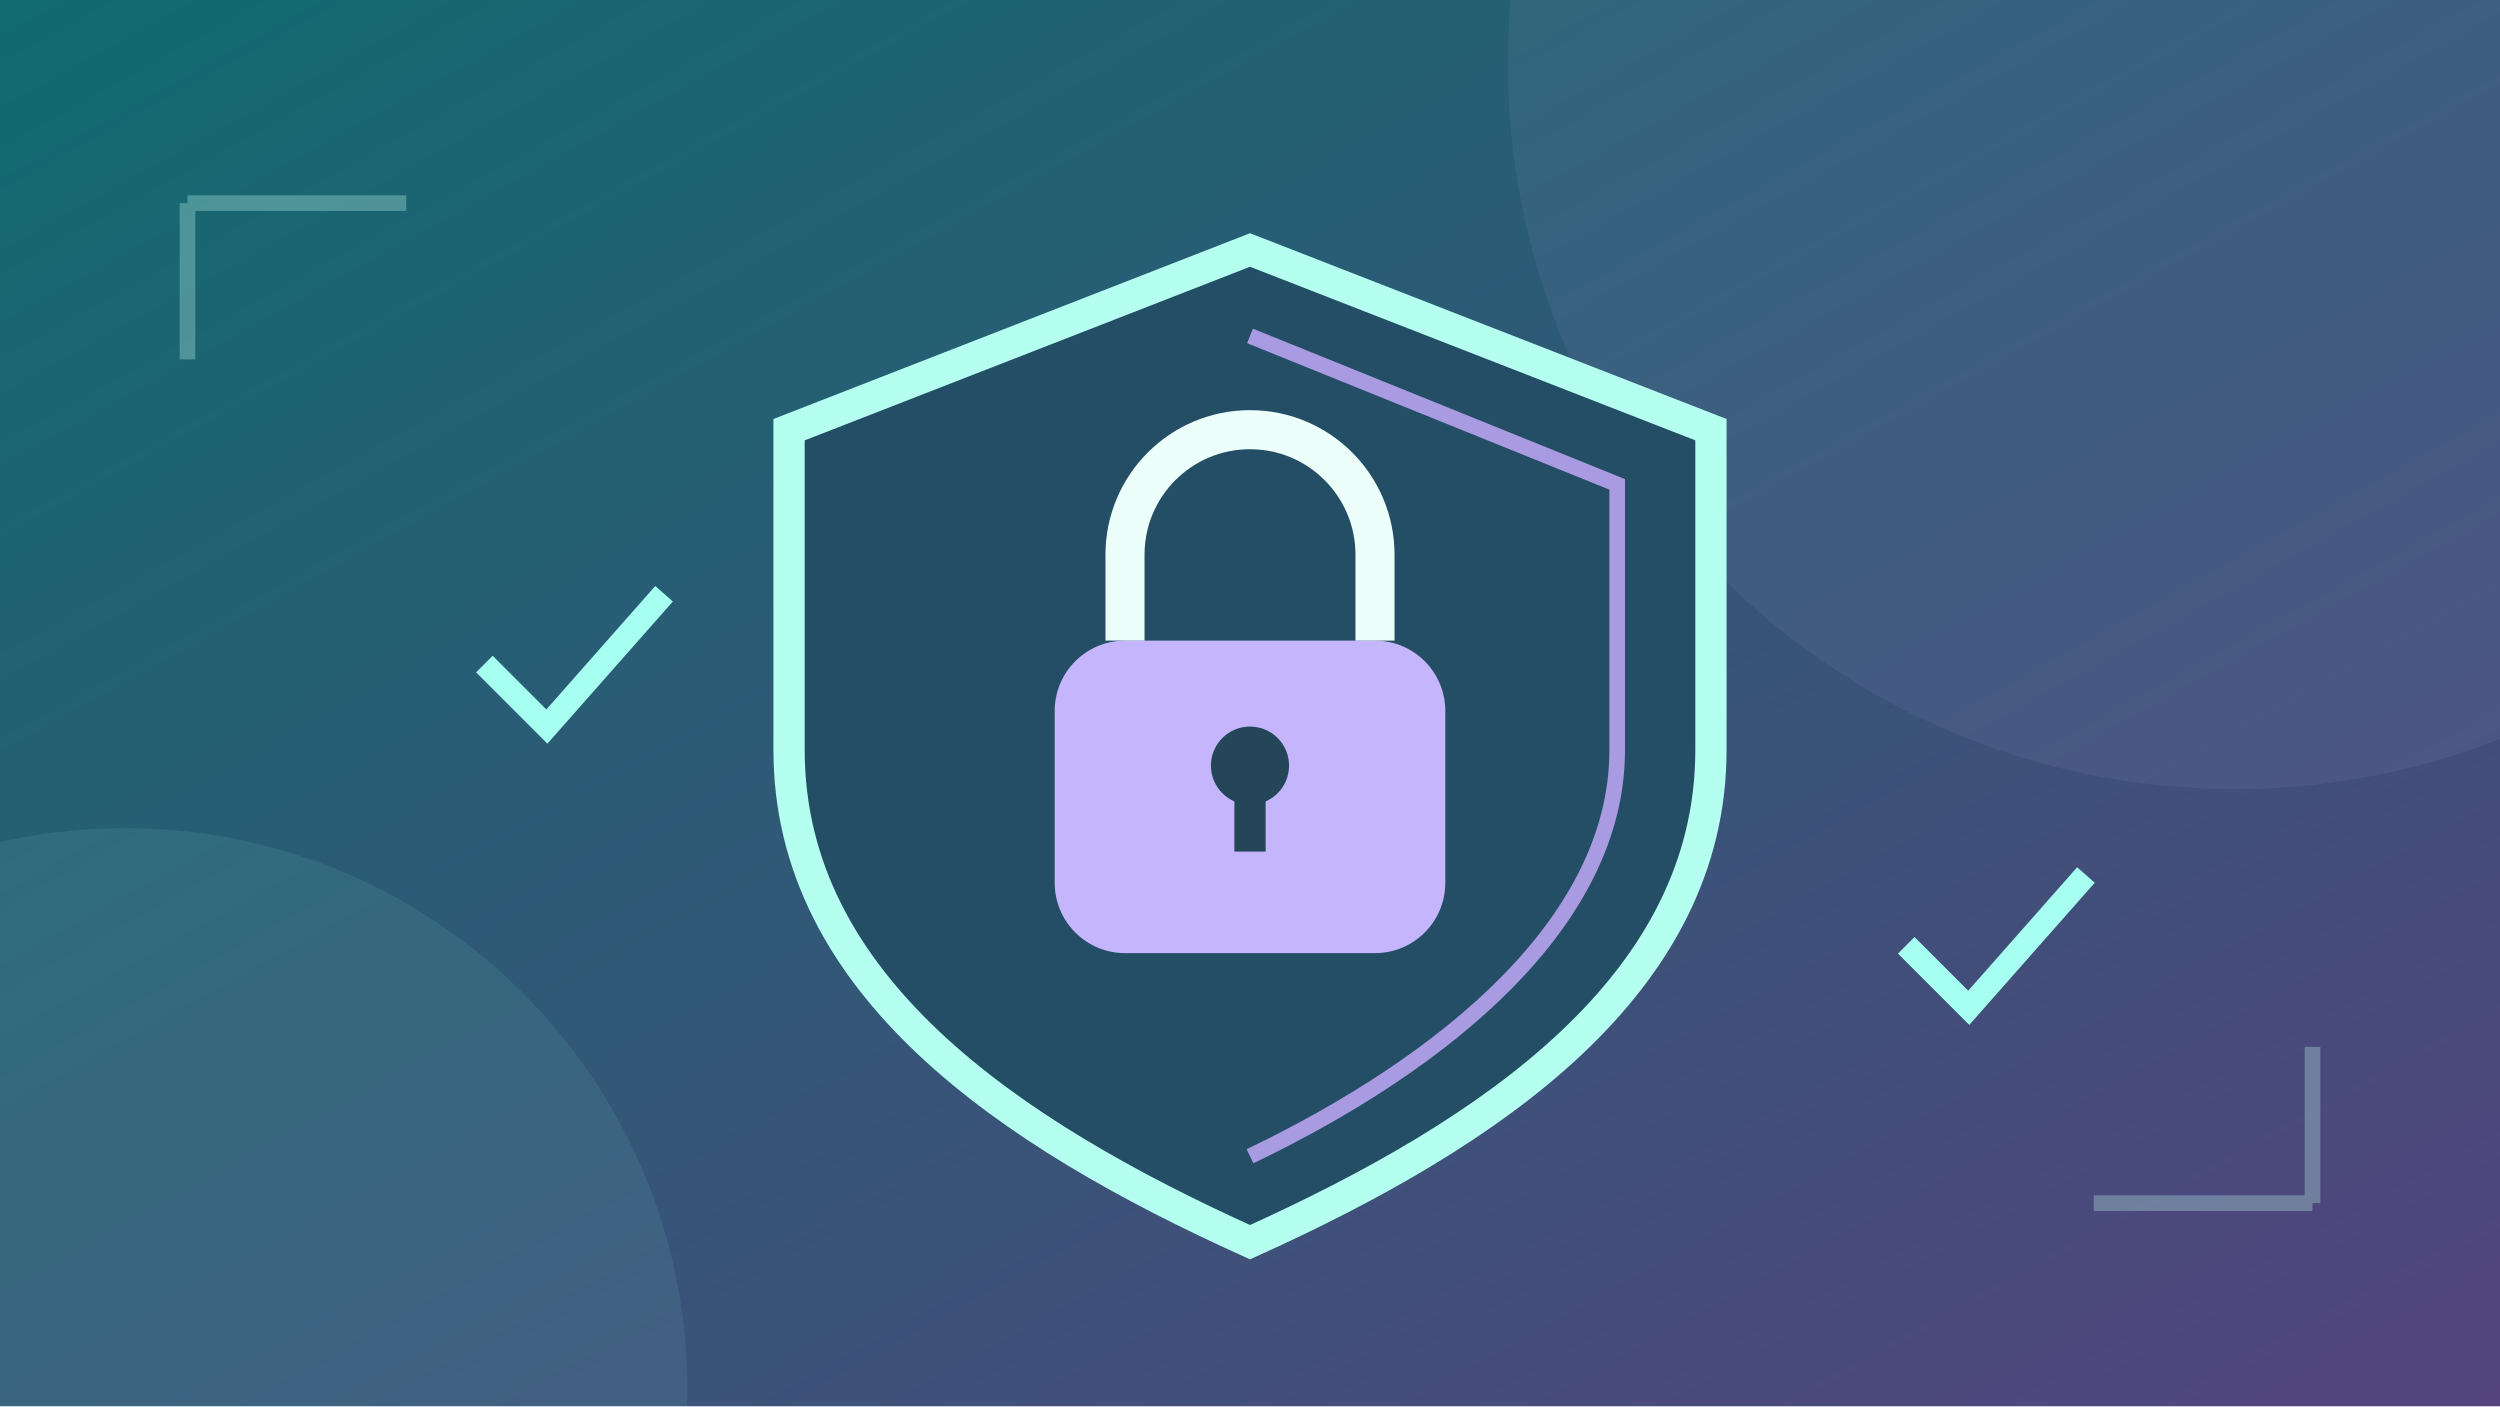
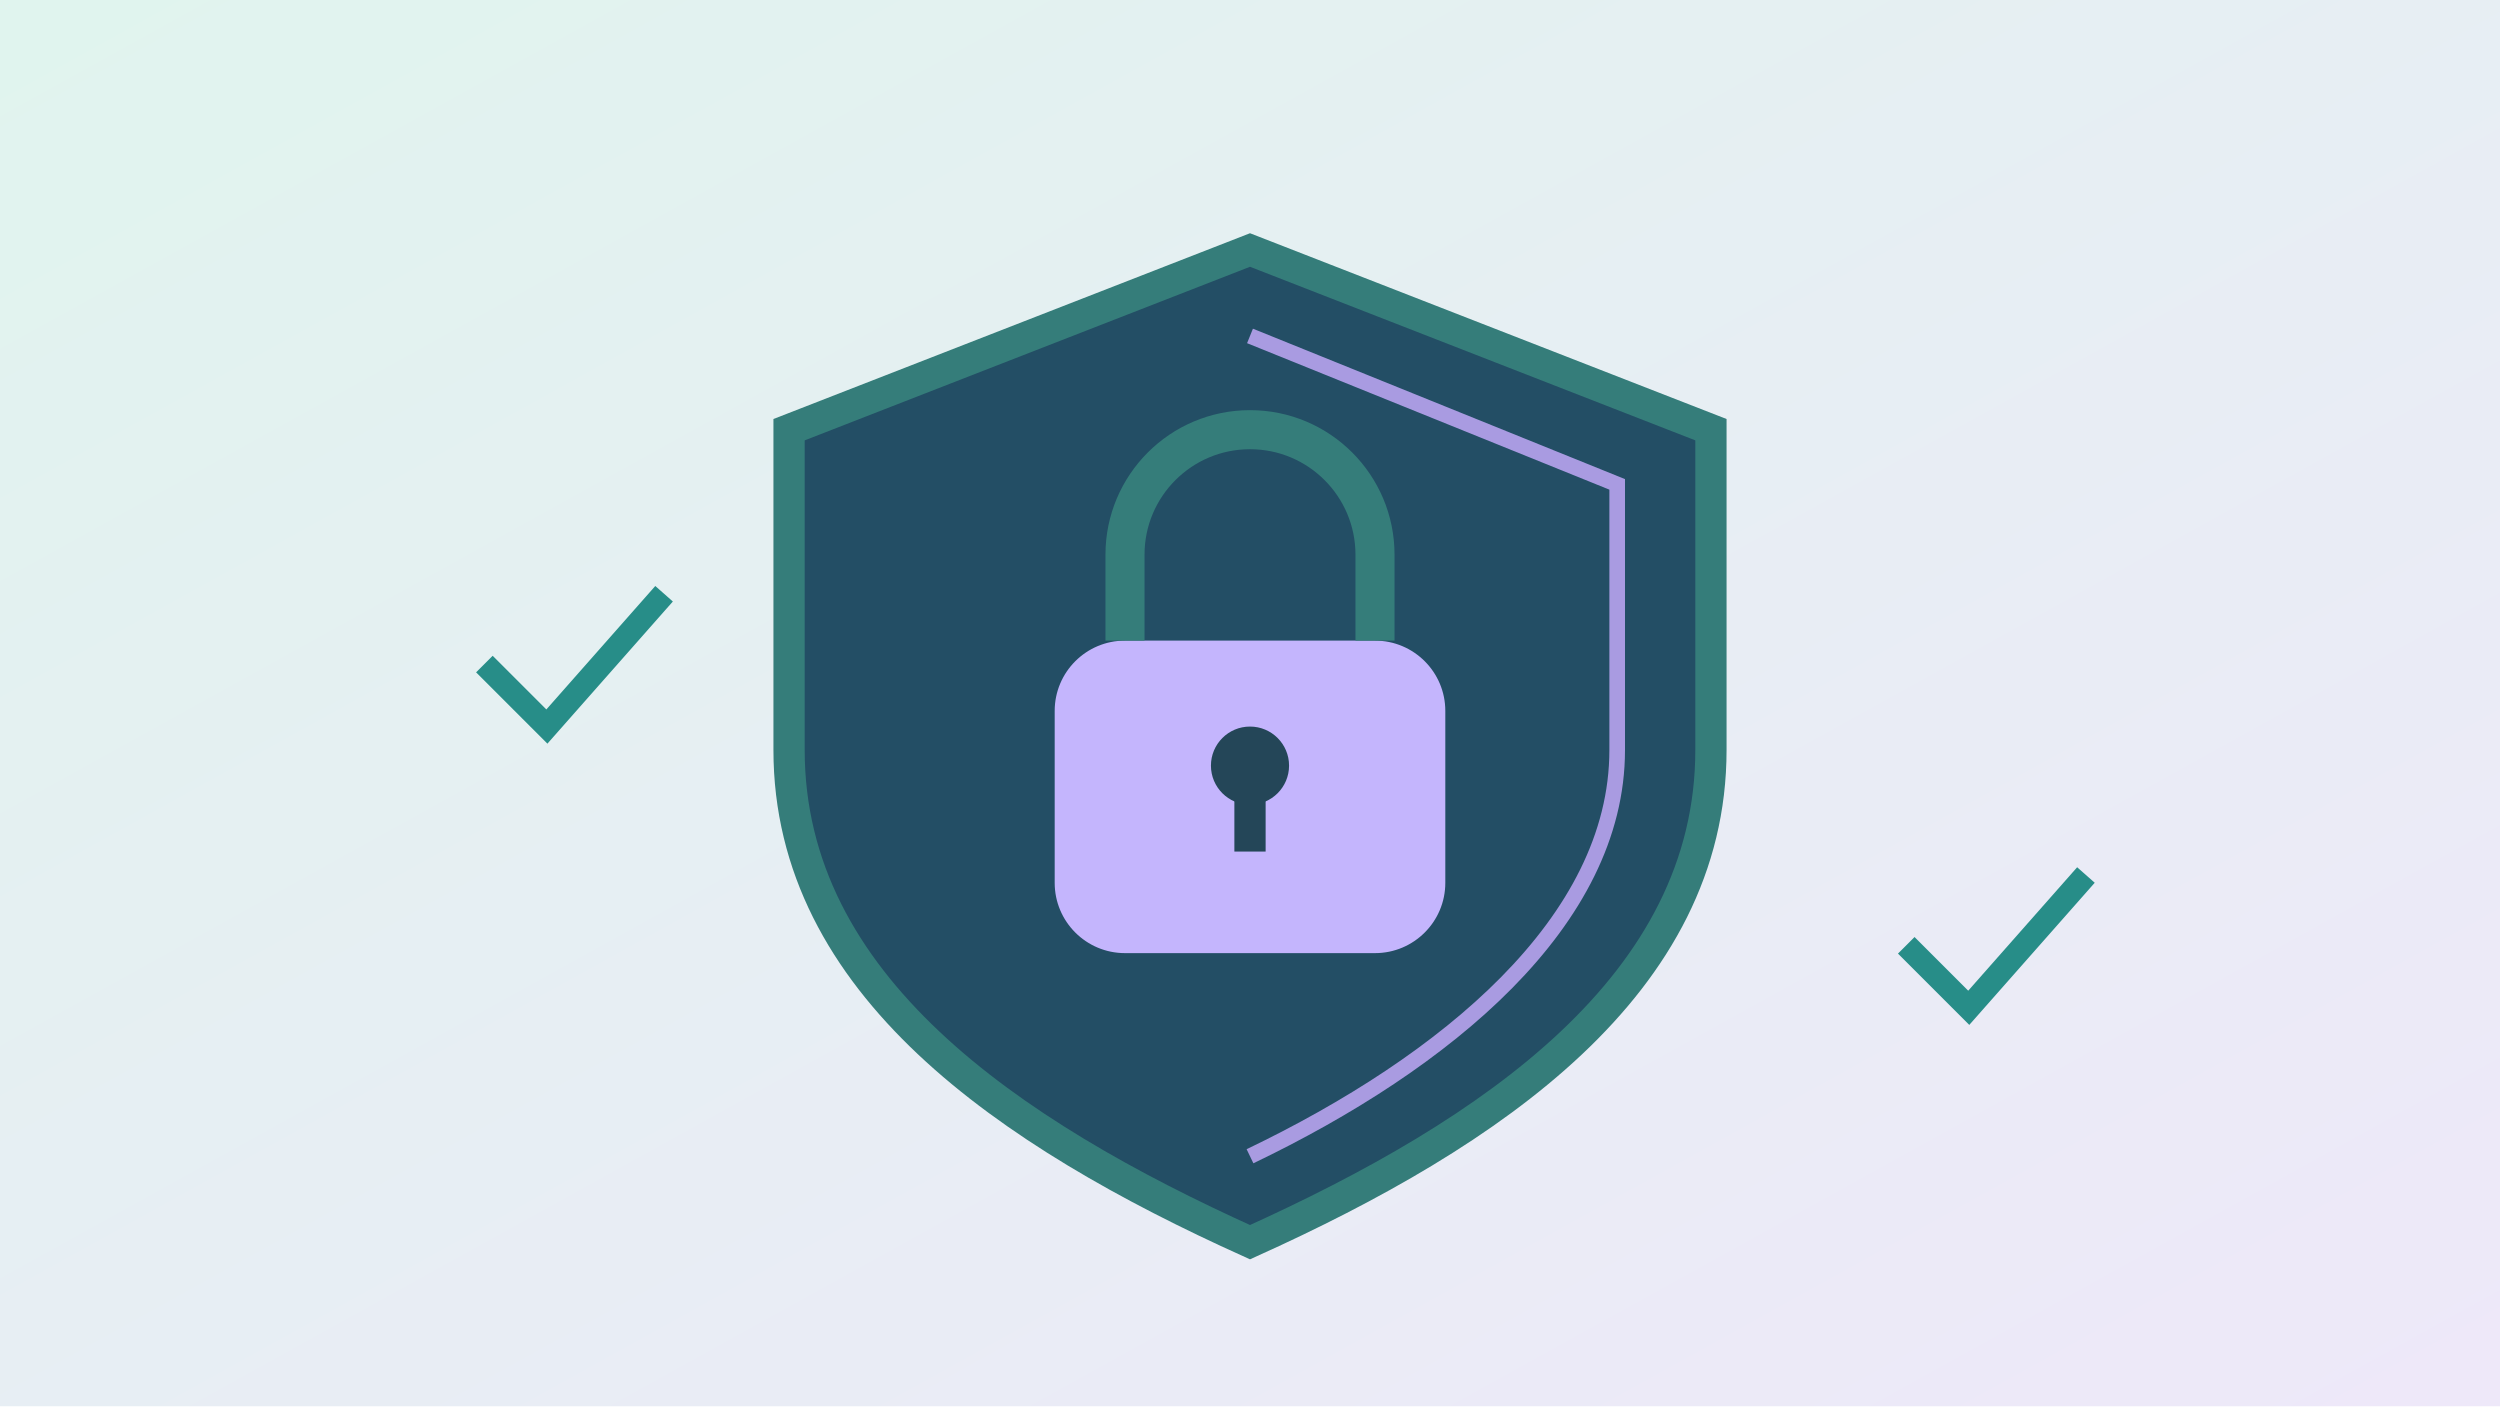
<svg xmlns="http://www.w3.org/2000/svg" viewBox="0 0 320 180" width="320" height="180">
  <defs>
    <linearGradient id="bg" x1="0" y1="0" x2="1" y2="1">
-       <stop stop-color="#116b70" />
-       <stop offset="1" stop-color="#53447e" />
+       <stop stop-color="#e0f4ee" />
+       <stop offset="1" stop-color="#eee8f9" />
    </linearGradient>
  </defs>
  <rect width="320" height="180" fill="url(#bg)" />
-   <circle cx="286" cy="8" r="93" fill="#d3c8ff" opacity=".07" />
-   <circle cx="16" cy="178" r="72" fill="#9effe6" opacity=".08" />
-   <path d="M24 26h28M24 26v20M296 154h-28M296 154v-20" fill="none" stroke="#c9fff2" opacity=".3" stroke-width="2" />
-   <path d="m160 32 59 23v41c0 30-28 49-59 63-31-14-59-33-59-63V55Z" fill="#234e65" stroke="#b5fff0" stroke-width="4" />
+   <path d="m160 32 59 23v41c0 30-28 49-59 63-31-14-59-33-59-63V55Z" fill="#234e65" stroke="#357d7a" stroke-width="4" />
  <path d="m160 43 47 19v34c0 22-22 40-47 52" fill="none" stroke="#a99be1" stroke-width="2" />
  <rect x="135" y="82" width="50" height="40" rx="9" fill="#c4b5fd" />
-   <path d="M144 82V71a16 16 0 0 1 32 0v11" fill="none" stroke="#edfffb" stroke-width="5" />
+   <path d="M144 82V71a16 16 0 0 1 32 0v11" fill="none" stroke="#357d7a" stroke-width="5" />
  <circle cx="160" cy="98" r="5" fill="#244658" />
  <path d="M160 99v10" stroke="#244658" stroke-width="4" />
-   <path d="m62 85 8 8 15-17m159 45 8 8 15-17" fill="none" stroke="#a6fff0" stroke-width="3" />
+   <path d="m62 85 8 8 15-17m159 45 8 8 15-17" fill="none" stroke="#278d88" stroke-width="3" />
</svg>
